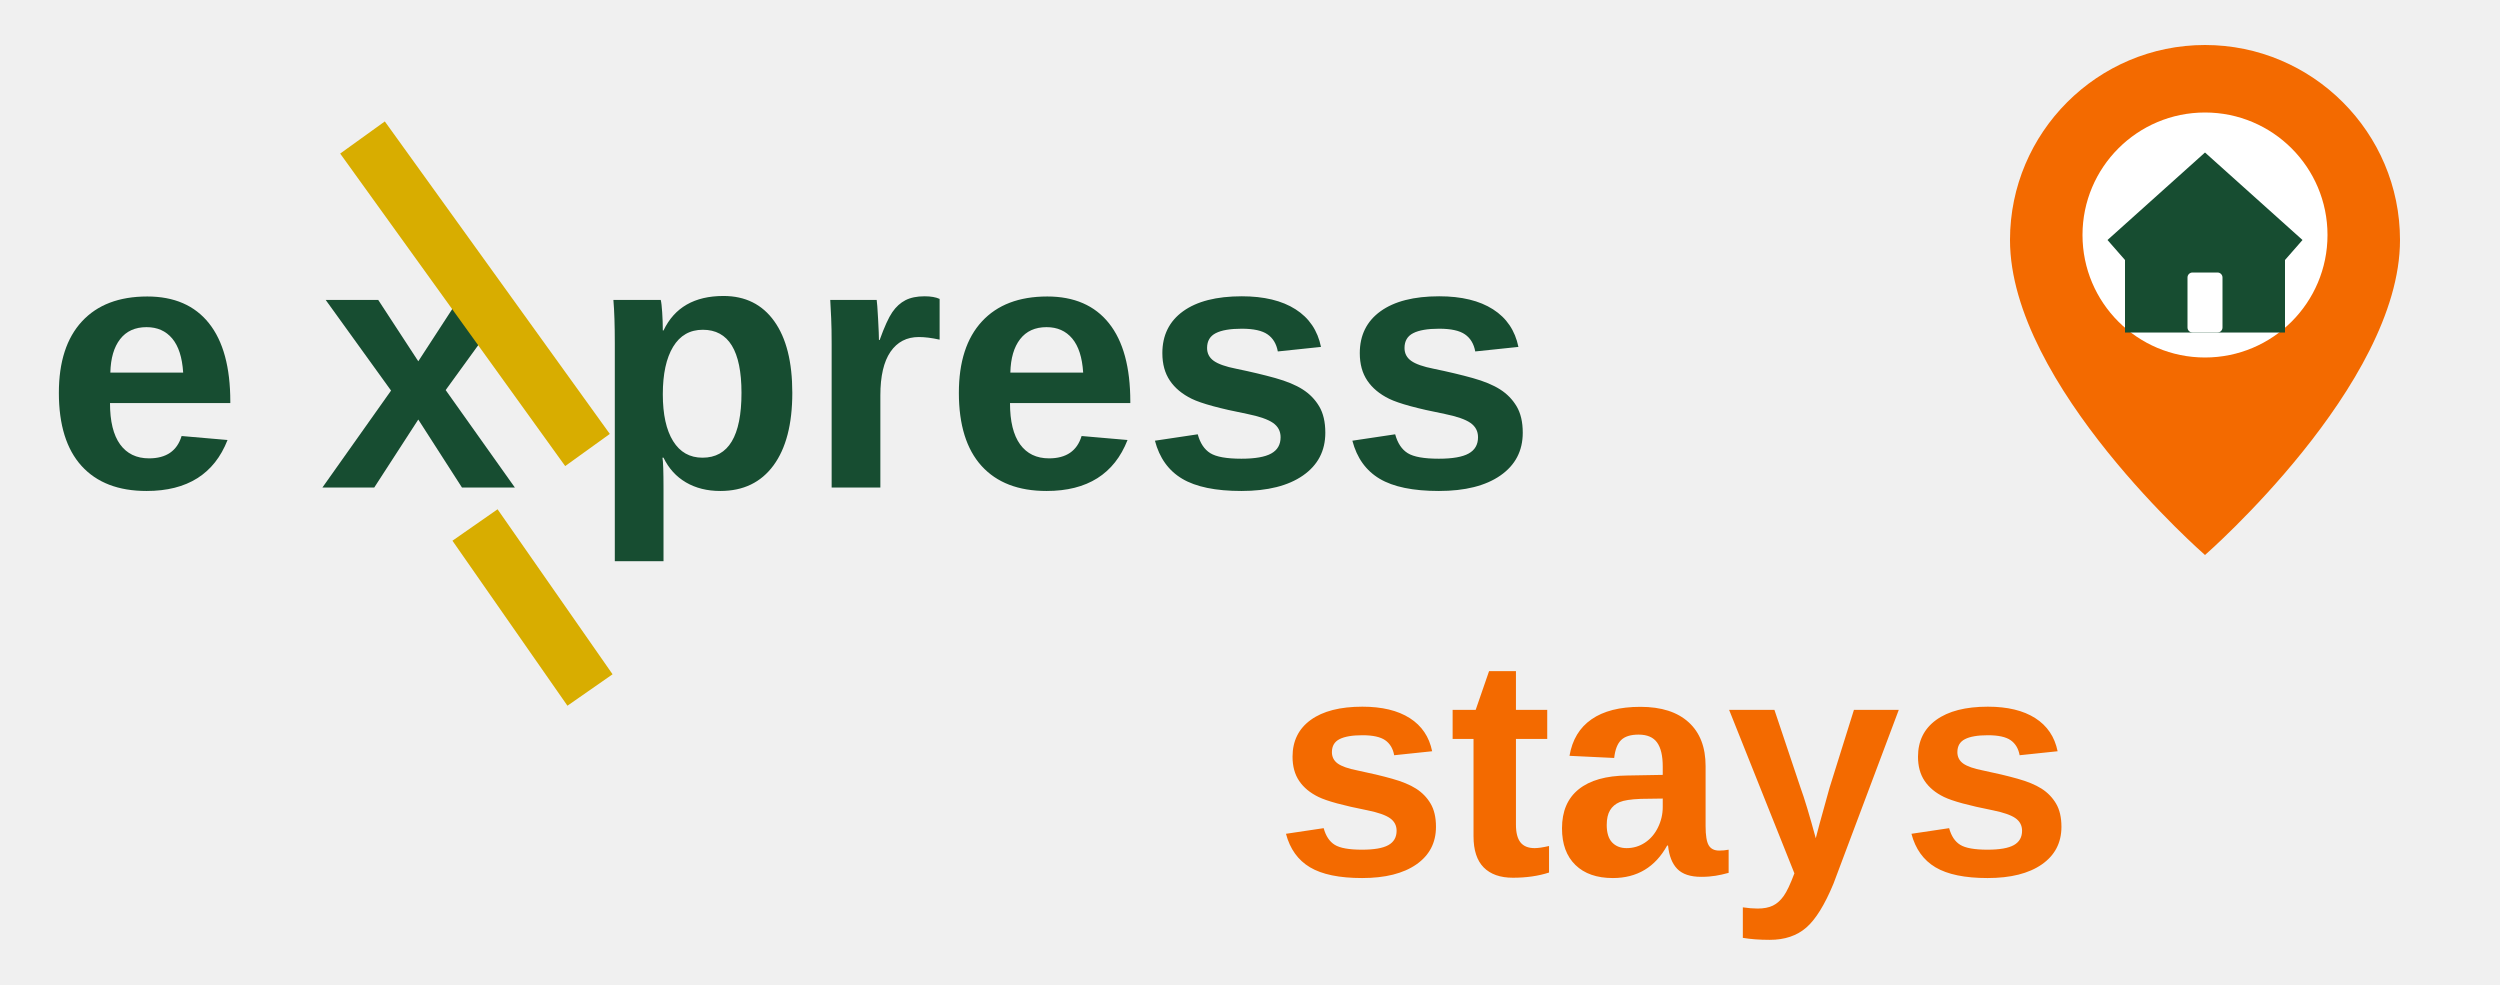
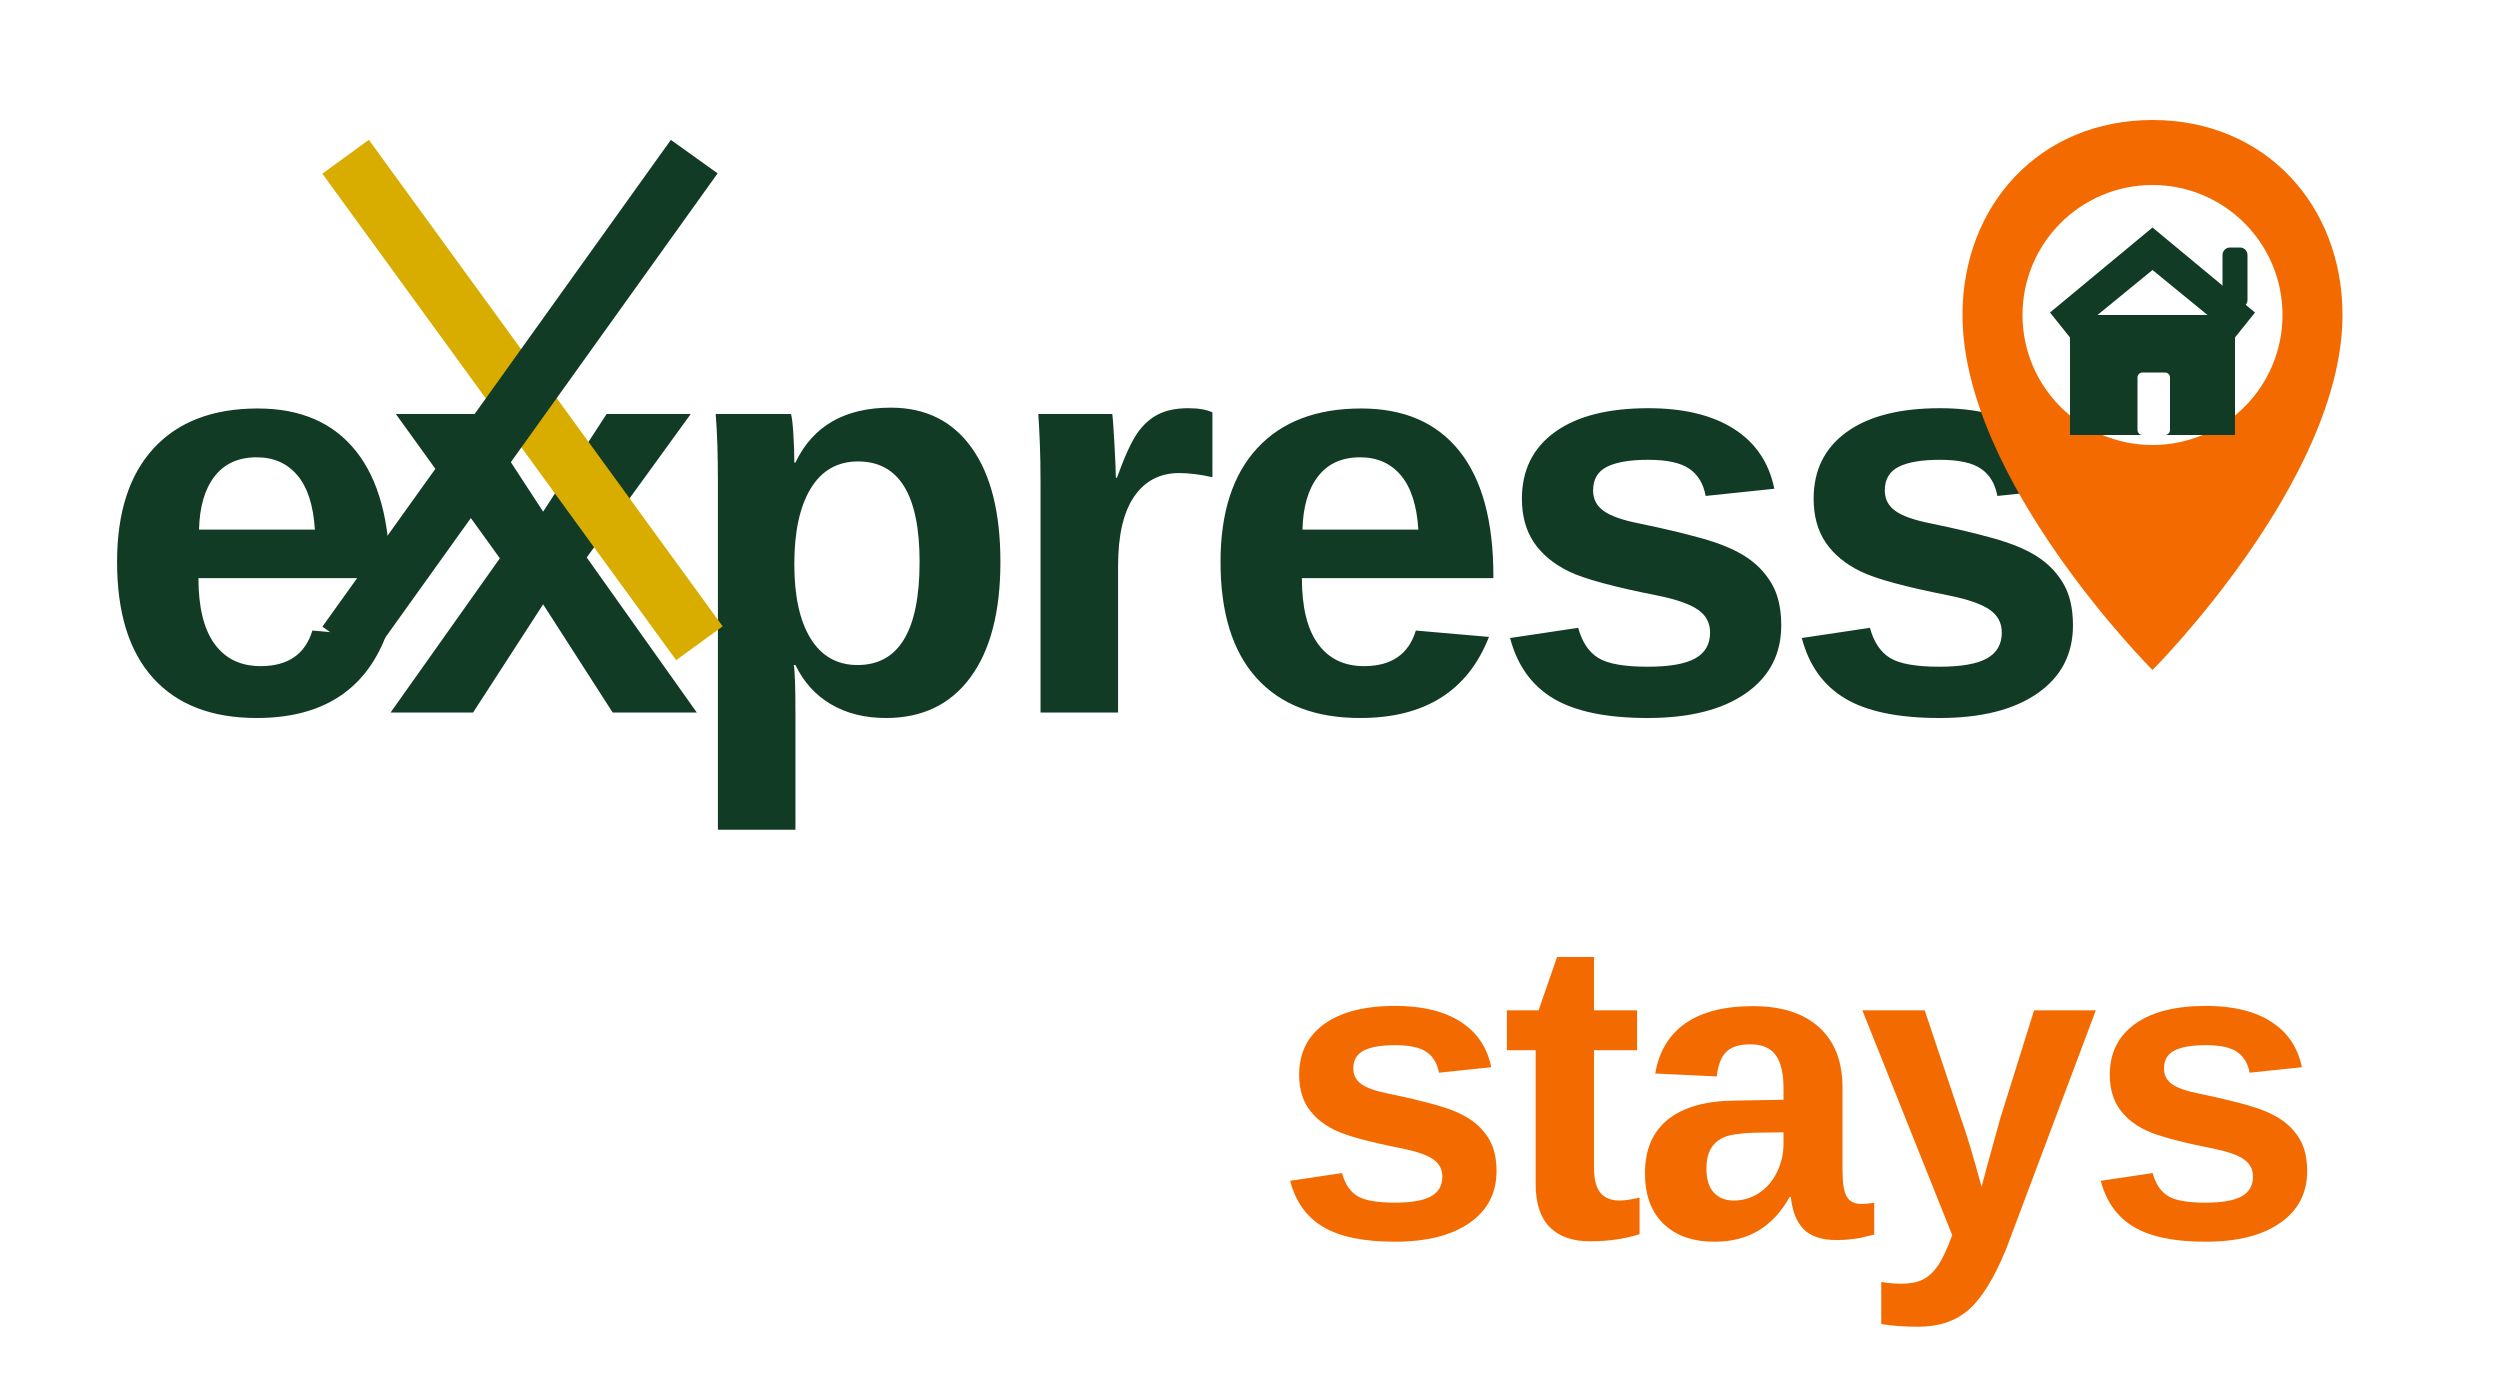
- <svg xmlns="http://www.w3.org/2000/svg" viewBox="0 0 1000 394" role="img" aria-label="Express Stays">
-   <rect width="1000" height="394" fill="none" />
+ <svg xmlns="http://www.w3.org/2000/svg" viewBox="0 0 1000 560" role="img" aria-label="Express Stays">
+   <rect width="1000" height="560" fill="#fff" />
  <g font-family="Arial, Helvetica, sans-serif" font-weight="700">
-     <text x="18" y="195" font-size="142" fill="#174d31">e</text>
-     <text x="128" y="195" font-size="142" fill="#174d31">x</text>
-     <text x="236" y="195" font-size="142" fill="#174d31">press</text>
-     <path d="M145 55 L235 180" stroke="#D8AD00" stroke-width="22" />
-     <path d="M190 210 L236 276" stroke="#D8AD00" stroke-width="22" />
-     <g transform="translate(812 18)">
-       <path d="M70 0c-43 0-78 35-78 78 0 58 78 126 78 126s78-68 78-126C148 35 113 0 70 0z" fill="#F36A00" />
-       <circle cx="70" cy="76" r="49" fill="#fff" />
-       <path d="M38 78 70 49l32 29v37H38z" fill="#174d31" />
-       <path d="M31 78 70 43l39 35-7 8-32-29-32 29z" fill="#174d31" />
-       <rect x="63" y="91" width="14" height="24" rx="2" fill="#fff" />
+     <text x="38" y="285" font-size="226" fill="#123B25" letter-spacing="-9">express</text>
+     <g transform="translate(785 48)">
+       <path d="M76 0C31 0 0 34 0 78c0 66 76 142 76 142s76-76 76-142C152 34 121 0 76 0z" fill="#F36A00" />
+       <circle cx="76" cy="78" r="52" fill="#fff" />
+       <path d="M35 77 76 43l41 34-8 10-33-27-33 27z" fill="#123B25" />
+       <path d="M43 78h66v48H43z" fill="#123B25" />
+       <rect x="70" y="101" width="13" height="25" rx="2" fill="#fff" />
+       <rect x="104" y="51" width="10" height="24" rx="3" fill="#123B25" />
    </g>
-     <text x="510" y="350" font-size="125" fill="#F36A00">stays</text>
+     <g transform="translate(145 72)">
+       <path d="M0 0L128 176" stroke="#D8AD00" stroke-width="23" stroke-linecap="square" />
+       <path d="M126 0L0 176" stroke="#123B25" stroke-width="23" stroke-linecap="square" />
+     </g>
+     <text x="510" y="495" font-size="172" fill="#F36A00" letter-spacing="-5">stays</text>
  </g>
</svg>
